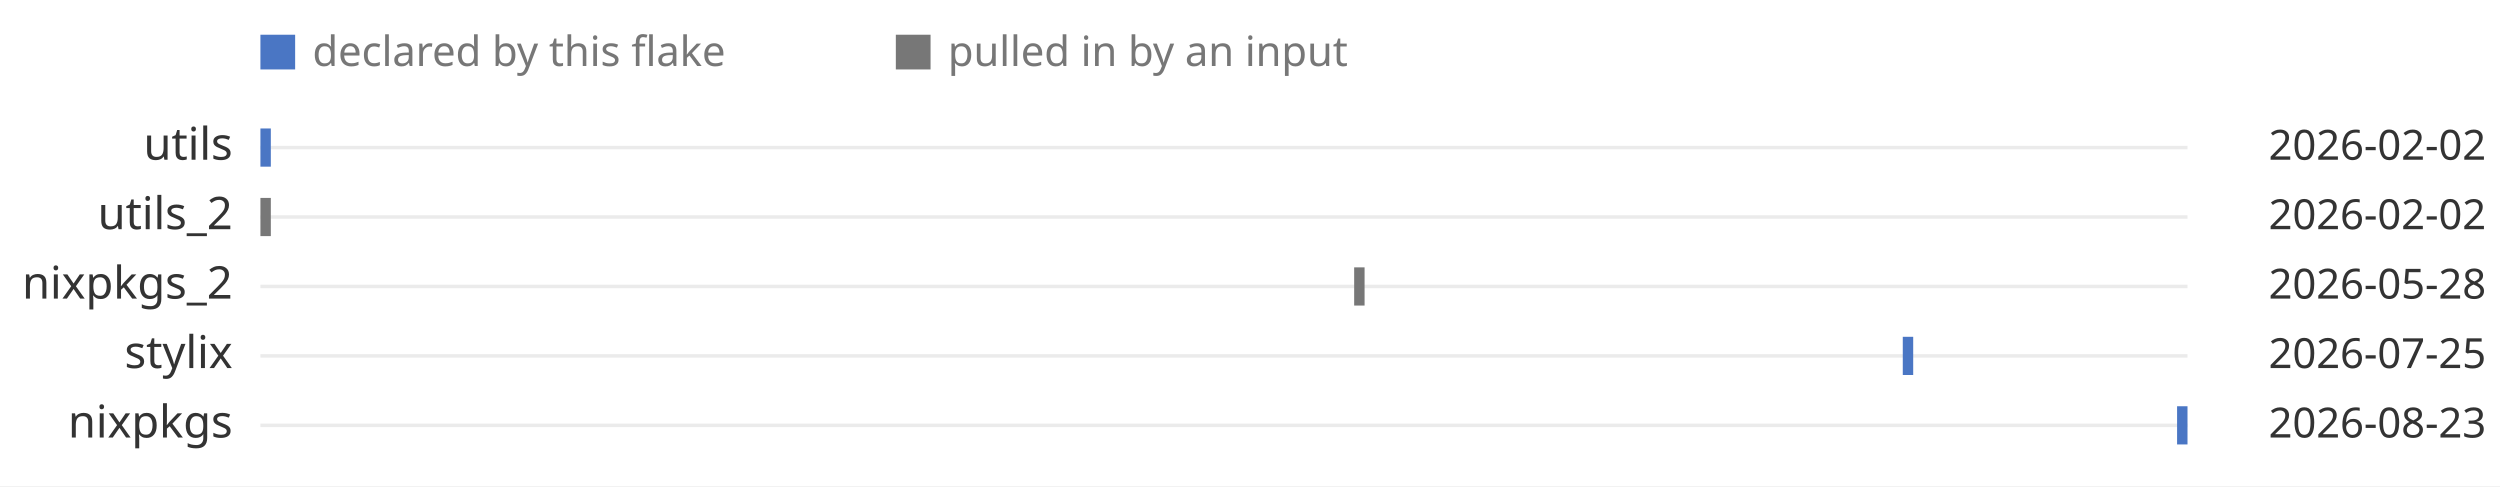
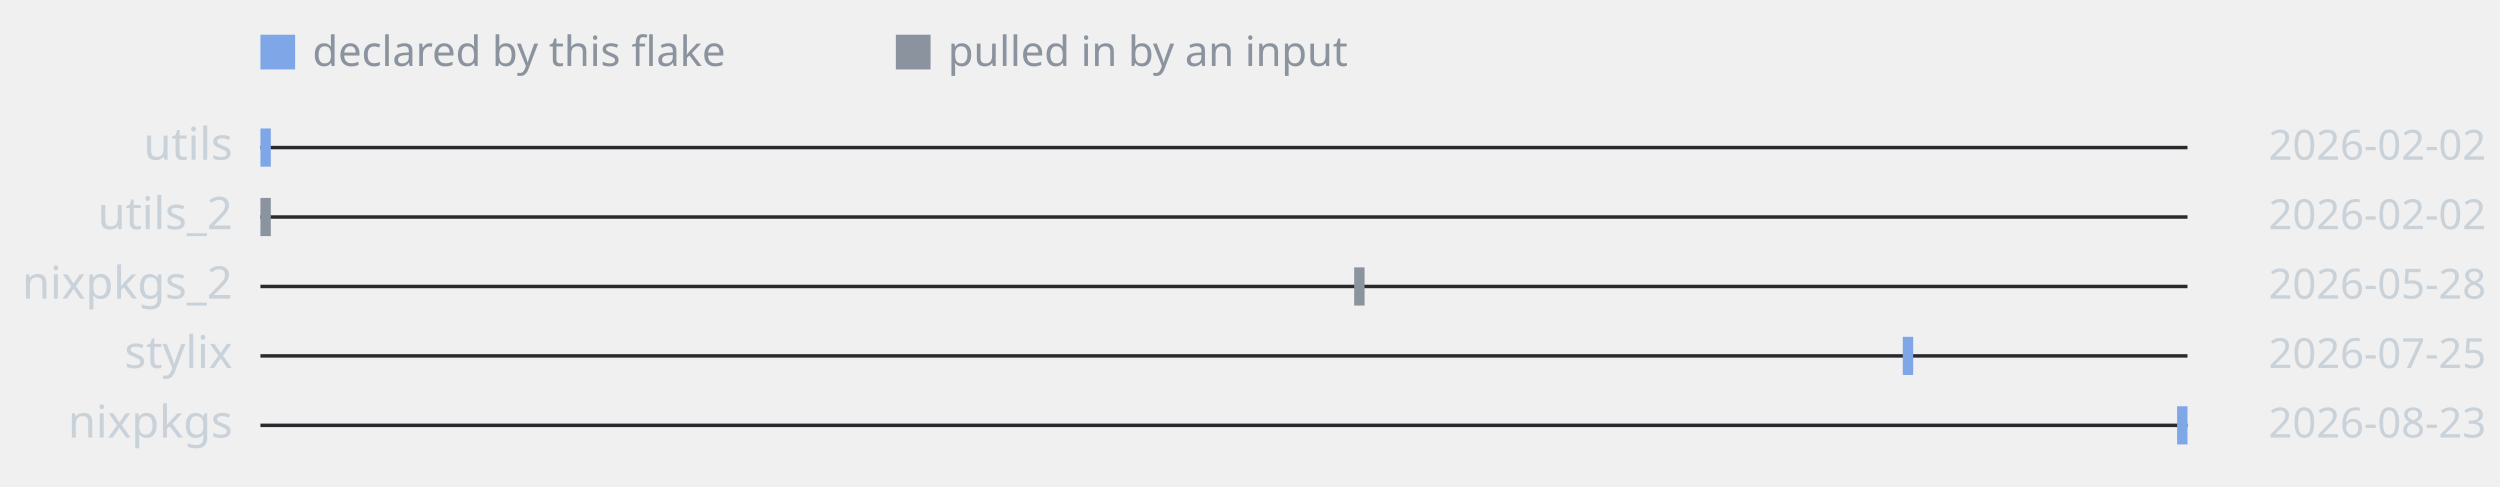
<svg xmlns="http://www.w3.org/2000/svg" viewBox="0 0 720 140" width="720" height="140" role="img" font-family="ui-sans-serif, system-ui, sans-serif">
-   <rect x="0" y="0" width="720" height="140" fill="#ffffff" />
-   <rect x="75" y="10" width="10" height="10" fill="#4a76c4" />
-   <text x="90" y="19" font-size="12" fill="#777777">declared by this flake</text>
-   <rect x="258" y="10" width="10" height="10" fill="#777777" />
-   <text x="273" y="19" font-size="12" fill="#777777">pulled in by an input</text>
-   <text x="67" y="46" font-size="13" fill="#333333" text-anchor="end">utils</text>
-   <rect x="75" y="42" width="555" height="1" fill="#ebebeb" />
-   <rect x="75" y="37" width="3" height="11" fill="#4a76c4" />
-   <text x="716" y="46" font-size="12" fill="#333333" text-anchor="end">2026-02-02</text>
-   <text x="67" y="66" font-size="13" fill="#333333" text-anchor="end">utils_2</text>
-   <rect x="75" y="62" width="555" height="1" fill="#ebebeb" />
-   <rect x="75" y="57" width="3" height="11" fill="#777777" />
-   <text x="716" y="66" font-size="12" fill="#333333" text-anchor="end">2026-02-02</text>
-   <text x="67" y="86" font-size="13" fill="#333333" text-anchor="end">nixpkgs_2</text>
-   <rect x="75" y="82" width="555" height="1" fill="#ebebeb" />
-   <rect x="390" y="77" width="3" height="11" fill="#777777" />
-   <text x="716" y="86" font-size="12" fill="#333333" text-anchor="end">2026-05-28</text>
-   <text x="67" y="106" font-size="13" fill="#333333" text-anchor="end">stylix</text>
-   <rect x="75" y="102" width="555" height="1" fill="#ebebeb" />
-   <rect x="548" y="97" width="3" height="11" fill="#4a76c4" />
-   <text x="716" y="106" font-size="12" fill="#333333" text-anchor="end">2026-07-25</text>
-   <text x="67" y="126" font-size="13" fill="#333333" text-anchor="end">nixpkgs</text>
-   <rect x="75" y="122" width="555" height="1" fill="#ebebeb" />
-   <rect x="627" y="117" width="3" height="11" fill="#4a76c4" />
-   <text x="716" y="126" font-size="12" fill="#333333" text-anchor="end">2026-08-23</text>
+   <rect x="0" y="0" width="720" height="140" fill="transparent" />
+   <rect x="75" y="10" width="10" height="10" fill="#7fa7e8" />
+   <text x="90" y="19" font-size="12" fill="#8b949e">declared by this flake</text>
+   <rect x="258" y="10" width="10" height="10" fill="#8b949e" />
+   <text x="273" y="19" font-size="12" fill="#8b949e">pulled in by an input</text>
+   <text x="67" y="46" font-size="13" fill="#c9d1d9" text-anchor="end">utils</text>
+   <rect x="75" y="42" width="555" height="1" fill="#2a2a2e" />
+   <rect x="75" y="37" width="3" height="11" fill="#7fa7e8" />
+   <text x="716" y="46" font-size="12" fill="#c9d1d9" text-anchor="end">2026-02-02</text>
+   <text x="67" y="66" font-size="13" fill="#c9d1d9" text-anchor="end">utils_2</text>
+   <rect x="75" y="62" width="555" height="1" fill="#2a2a2e" />
+   <rect x="75" y="57" width="3" height="11" fill="#8b949e" />
+   <text x="716" y="66" font-size="12" fill="#c9d1d9" text-anchor="end">2026-02-02</text>
+   <text x="67" y="86" font-size="13" fill="#c9d1d9" text-anchor="end">nixpkgs_2</text>
+   <rect x="75" y="82" width="555" height="1" fill="#2a2a2e" />
+   <rect x="390" y="77" width="3" height="11" fill="#8b949e" />
+   <text x="716" y="86" font-size="12" fill="#c9d1d9" text-anchor="end">2026-05-28</text>
+   <text x="67" y="106" font-size="13" fill="#c9d1d9" text-anchor="end">stylix</text>
+   <rect x="75" y="102" width="555" height="1" fill="#2a2a2e" />
+   <rect x="548" y="97" width="3" height="11" fill="#7fa7e8" />
+   <text x="716" y="106" font-size="12" fill="#c9d1d9" text-anchor="end">2026-07-25</text>
+   <text x="67" y="126" font-size="13" fill="#c9d1d9" text-anchor="end">nixpkgs</text>
+   <rect x="75" y="122" width="555" height="1" fill="#2a2a2e" />
+   <rect x="627" y="117" width="3" height="11" fill="#7fa7e8" />
+   <text x="716" y="126" font-size="12" fill="#c9d1d9" text-anchor="end">2026-08-23</text>
</svg>
